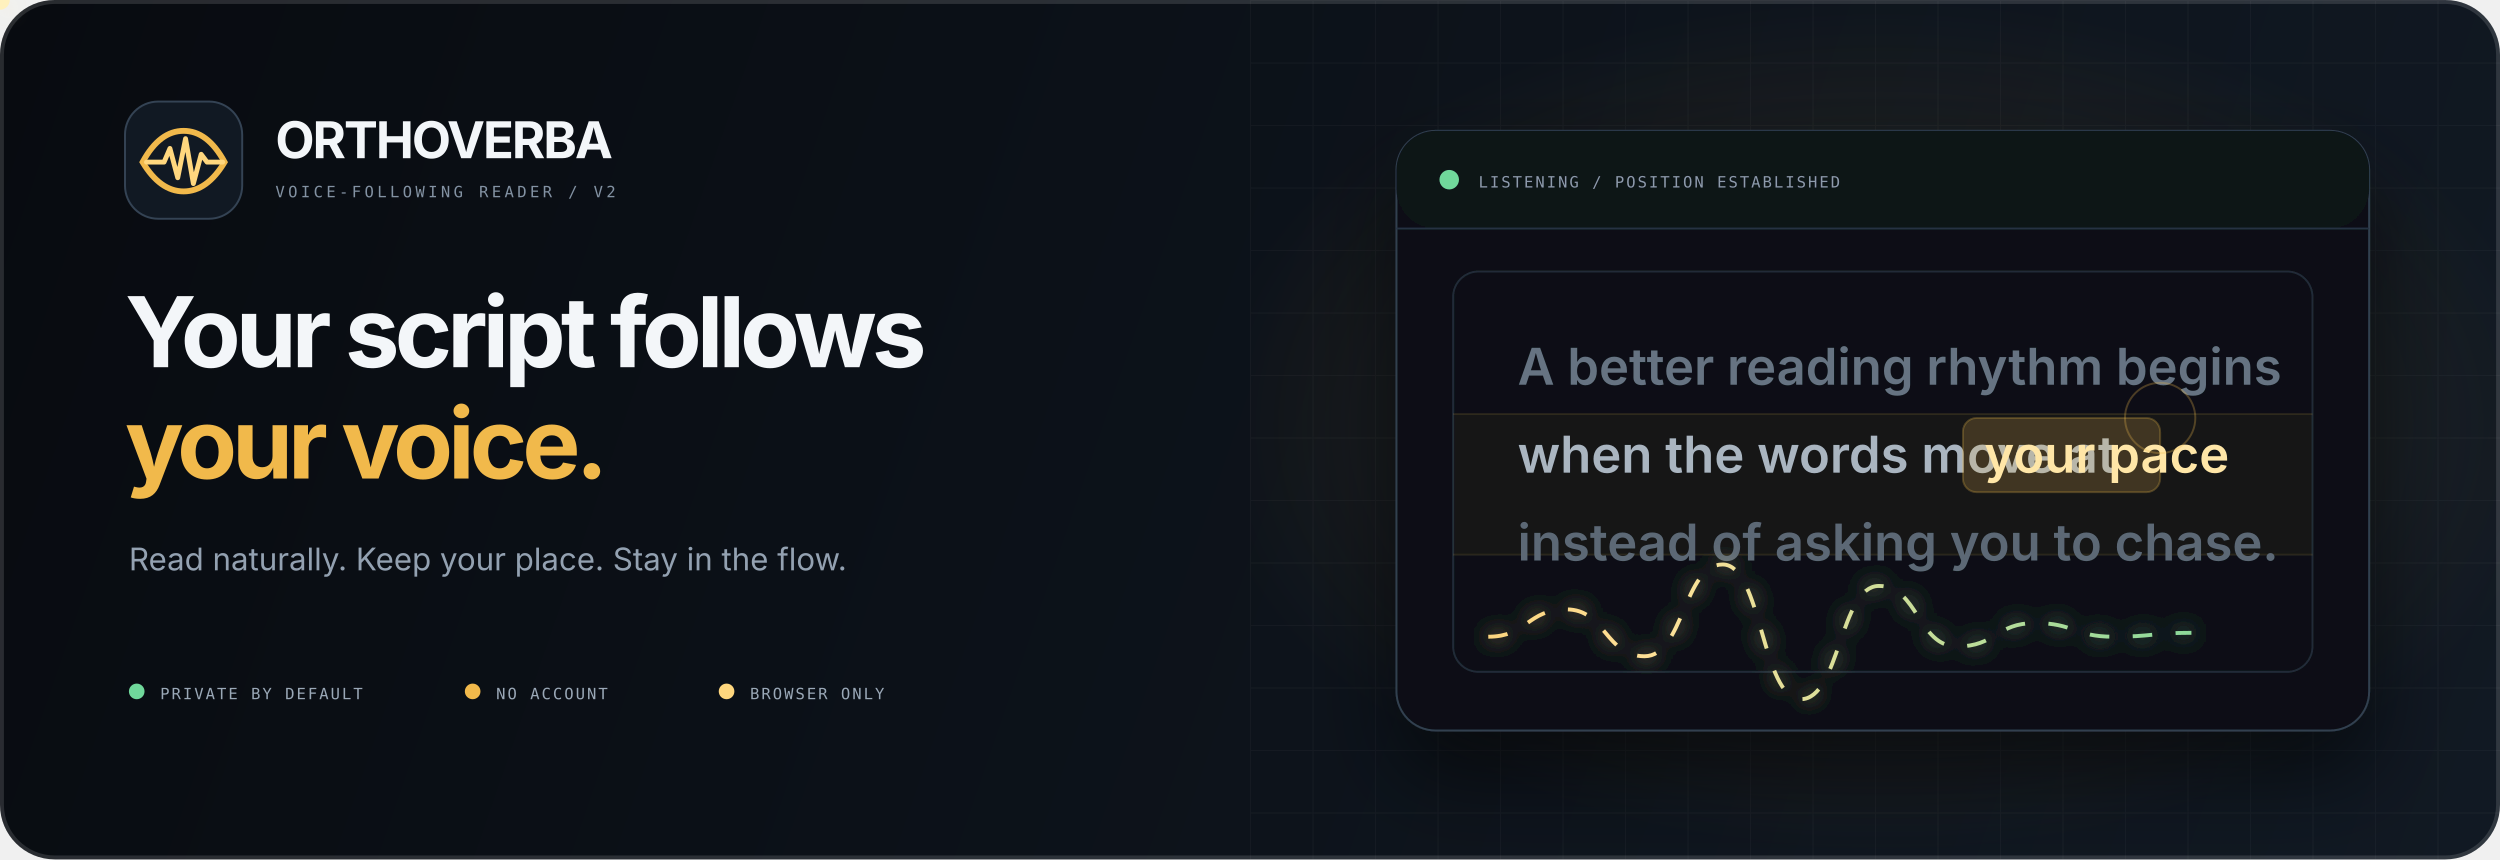
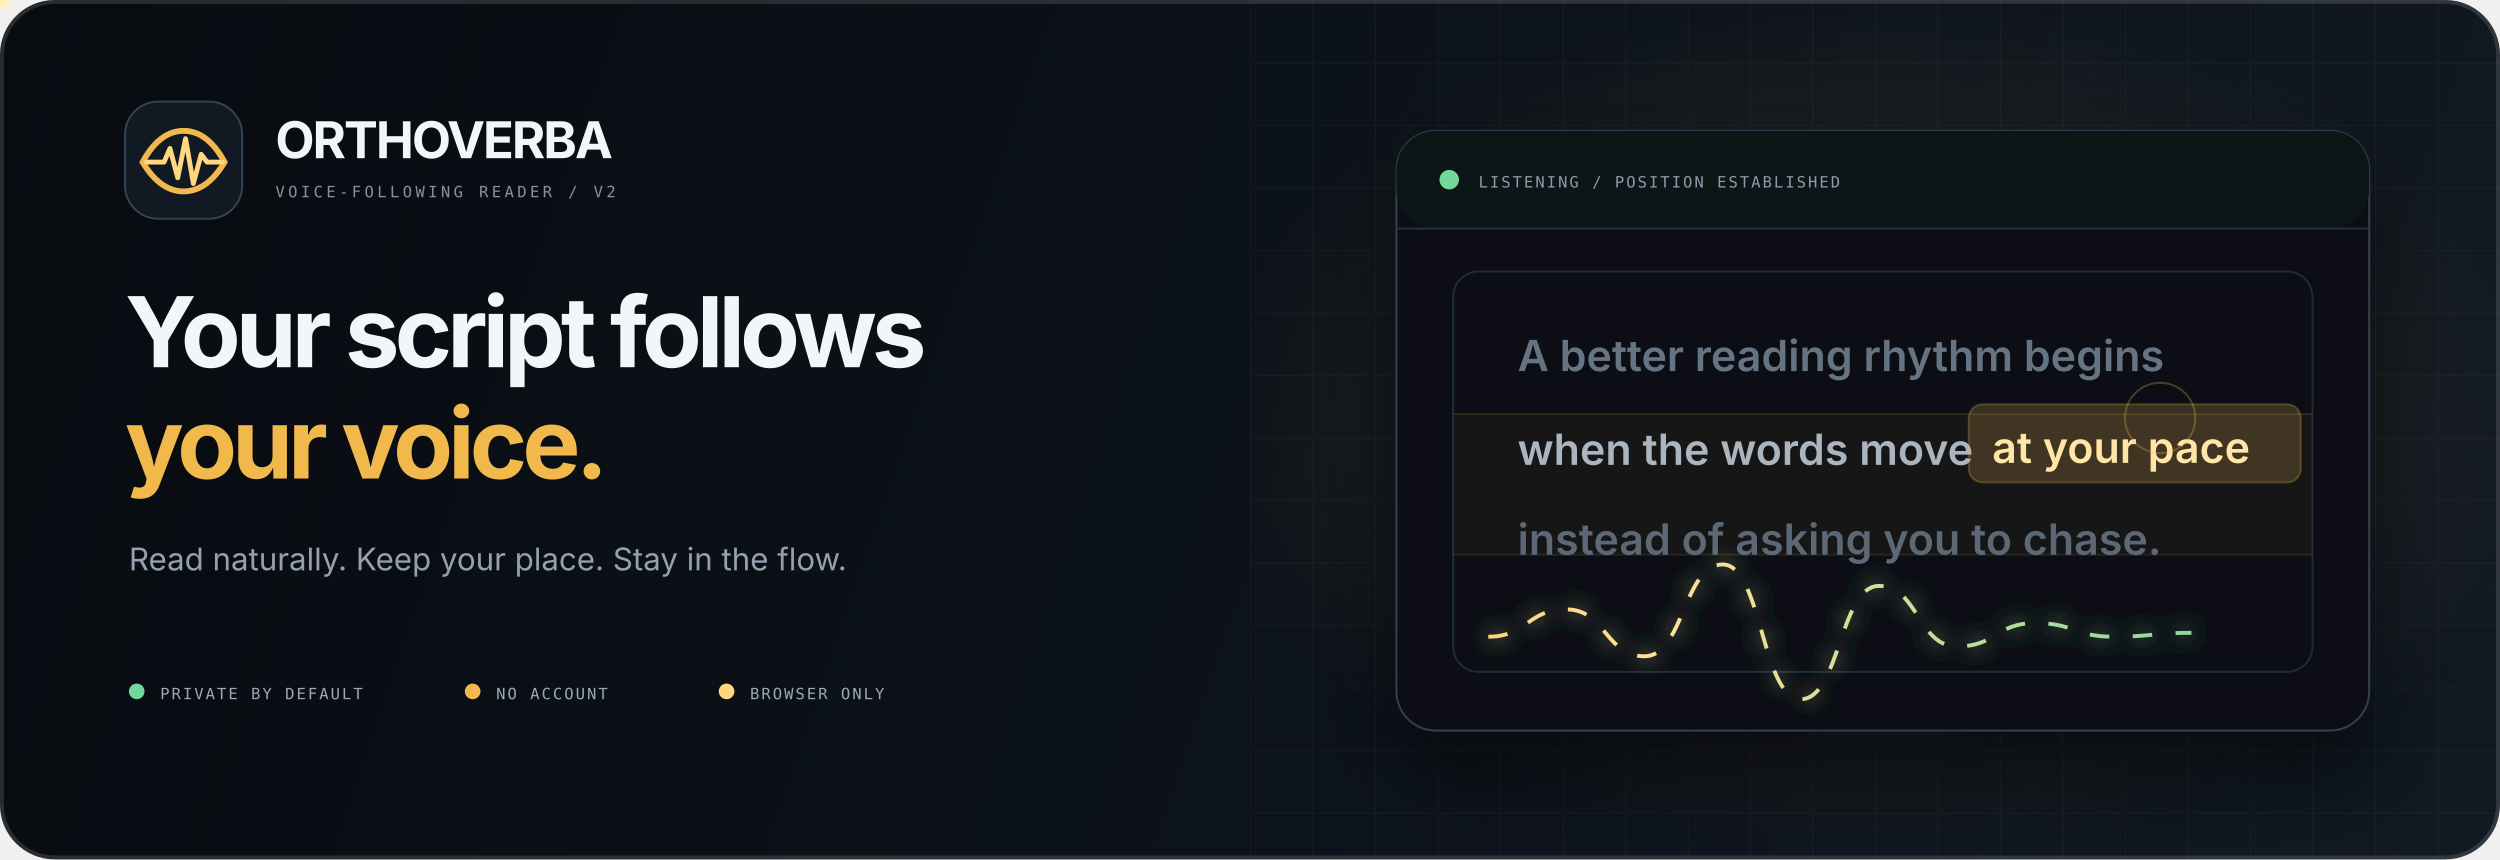
<svg xmlns="http://www.w3.org/2000/svg" viewBox="0 0 1280 440" role="img" aria-labelledby="title desc">
  <defs>
    <linearGradient id="bg" x1="0" y1="0" x2="1280" y2="440" gradientUnits="userSpaceOnUse">
      <stop stop-color="#080b10" />
      <stop offset=".55" stop-color="#0d131b" />
      <stop offset="1" stop-color="#111923" />
    </linearGradient>
    <linearGradient id="gold" x1="57" y1="0" x2="1190" y2="0" gradientUnits="userSpaceOnUse">
      <stop stop-color="#ca8b22" />
      <stop offset=".45" stop-color="#f1b94b" />
      <stop offset=".7" stop-color="#ffe198" />
      <stop offset="1" stop-color="#70d89b" />
    </linearGradient>
    <radialGradient id="halo" cx="0" cy="0" r="1" gradientTransform="translate(963 218) rotate(90) scale(220 350)" gradientUnits="userSpaceOnUse">
      <stop stop-color="#f1b94b" stop-opacity=".16" />
      <stop offset="1" stop-color="#f1b94b" stop-opacity="0" />
    </radialGradient>
    <pattern id="grid" width="32" height="32" patternUnits="userSpaceOnUse">
      <path d="M32 0H0v32" fill="none" stroke="#fff" stroke-opacity=".035" />
    </pattern>
    <filter id="glow" x="-100%" y="-100%" width="300%" height="300%">
      <feGaussianBlur stdDeviation="5" result="b" />
      <feMerge>
        <feMergeNode in="b" />
        <feMergeNode in="SourceGraphic" />
      </feMerge>
    </filter>
    <filter id="shadow" x="-20%" y="-30%" width="150%" height="170%">
      <feDropShadow dy="22" stdDeviation="22" flood-opacity=".55" />
    </filter>
    <style>
      .sans{font-family:Inter,Arial,sans-serif}.mono{font-family:ui-monospace,SFMono-Regular,Consolas,monospace}
      .wave{stroke-dasharray:10 12;animation:dash 12s linear infinite}.float{animation:float 7s ease-in-out infinite}.pulse{animation:pulse 2.5s ease-out infinite;transform-box:fill-box;transform-origin:center}
      @keyframes dash{to{stroke-dashoffset:-220}}@keyframes float{50%{transform:translateY(-8px)}}@keyframes pulse{0%,25%{opacity:.7;transform:scale(.45)}85%,100%{opacity:0;transform:scale(1.55)}}
      @media(prefers-reduced-motion:reduce){*{animation:none!important}}
    </style>
  </defs>
  <rect width="1280" height="440" rx="28" fill="url(#bg)" />
  <rect x="1" y="1" width="1278" height="438" rx="27" fill="none" stroke="#fff" stroke-opacity=".13" stroke-width="2" />
  <rect x="640" width="640" height="440" fill="url(#grid)" />
  <rect x="640" width="640" height="440" fill="url(#halo)" />
  <g transform="translate(64 52)">
    <rect width="60" height="60" rx="17" fill="#111923" stroke="#344354" />
    <path d="M9 31c6-11 13-16 21-16s15 5 21 16c-6 10-13 15-21 15S15 41 9 31Z" fill="none" stroke="#f1b94b" stroke-width="3" />
    <path d="M11 31h9l3-7 4 15 4-20 4 23 4-15 3 4h8" fill="none" stroke="#ffd77e" stroke-width="2.5" stroke-linecap="round" stroke-linejoin="round" />
  </g>
  <text x="141" y="81" class="sans" fill="#f3f6f9" font-size="26" font-weight="750" letter-spacing="-1">ORTHOVERBA</text>
  <text x="141" y="101" class="mono" fill="#8392a3" font-size="8" letter-spacing="1.7">VOICE-FOLLOWING READER / V2</text>
  <text x="64" y="188" class="sans" fill="#f3f6f9" font-size="50" font-weight="700" letter-spacing="-2.5">Your script follows</text>
  <text x="64" y="245" class="sans" fill="#f1b94b" font-size="50" font-weight="700" letter-spacing="-2.5">your voice.</text>
  <text x="66" y="292" class="sans" fill="#93a1b1" font-size="16">Read naturally. Keep your place. Stay in the flow.</text>
  <g class="mono" font-size="8" letter-spacing="1">
    <circle cx="70" cy="354" r="4" fill="#70d89b" />
    <text x="82" y="358" fill="#9aa8b7">PRIVATE BY DEFAULT</text>
    <circle cx="242" cy="354" r="4" fill="#f1b94b" />
    <text x="254" y="358" fill="#9aa8b7">NO ACCOUNT</text>
    <circle cx="372" cy="354" r="4" fill="#ffd77e" />
    <text x="384" y="358" fill="#9aa8b7">BROWSER ONLY</text>
  </g>
  <g filter="url(#shadow)" class="float">
    <rect x="715" y="67" width="498" height="307" rx="20" fill="#090d12" stroke="#314050" />
    <rect x="715" y="67" width="498" height="50" rx="20" fill="#0d1219" />
    <path d="M715 117h498" stroke="#273342" />
    <circle cx="742" cy="92" r="5" fill="#70d89b" />
    <text x="757" y="96" class="mono" fill="#8d9bab" font-size="8" letter-spacing="1">LISTENING / POSITION ESTABLISHED</text>
    <rect x="744" y="139" width="440" height="205" rx="13" fill="#0b1016" stroke="#212c38" />
    <rect x="744" y="212" width="440" height="72" fill="#f1b94b" fill-opacity=".035" />
    <path d="M744 212h440M744 284h440" stroke="#f1b94b" stroke-opacity=".12" />
-     <g class="sans" font-size="26" font-weight="560">
-       <text x="777" y="197" fill="#667382">A better reading rhythm begins</text>
-       <text x="777" y="242" fill="#aab5c0">when the words move at</text>
-       <rect x="1005" y="214" width="101" height="38" rx="7" fill="#f1b94b" fill-opacity=".2" stroke="#f1b94b" stroke-opacity=".25" />
-       <text x="1016" y="242" fill="#ffe6a7">your pace</text>
-       <text x="777" y="287" fill="#5c6875">instead of asking you to chase.</text>
+     <g class="sans" font-size="22" font-weight="560">
+       <text x="777" y="190" fill="#667382">A better reading rhythm begins</text>
+       <text x="777" y="238" fill="#aab5c0">when the words move</text>
+       <rect x="1008" y="207" width="170" height="40" rx="7" fill="#f1b94b" fill-opacity=".2" stroke="#f1b94b" stroke-opacity=".25" />
+       <text x="1020" y="237" fill="#ffe6a7">at your pace</text>
+       <text x="777" y="284" fill="#5c6875">instead of asking you to chase.</text>
    </g>
    <path id="bannerWave" d="M762 326c20 0 20-14 40-14s20 24 40 24 20-47 40-47 20 69 40 69 20-58 40-58 20 31 40 31 20-12 40-12 20 7 40 7 20-2 40-2" fill="none" stroke="url(#gold)" stroke-width="2" class="wave" filter="url(#glow)" />
    <circle r="5" fill="#fff1bd" filter="url(#glow)">
      <animateMotion dur="5s" repeatCount="indefinite">
        <mpath href="#bannerWave" />
      </animateMotion>
    </circle>
  </g>
  <circle cx="1106" cy="214" r="18" fill="none" stroke="#f1b94b" stroke-opacity=".28" class="pulse" />
</svg>
